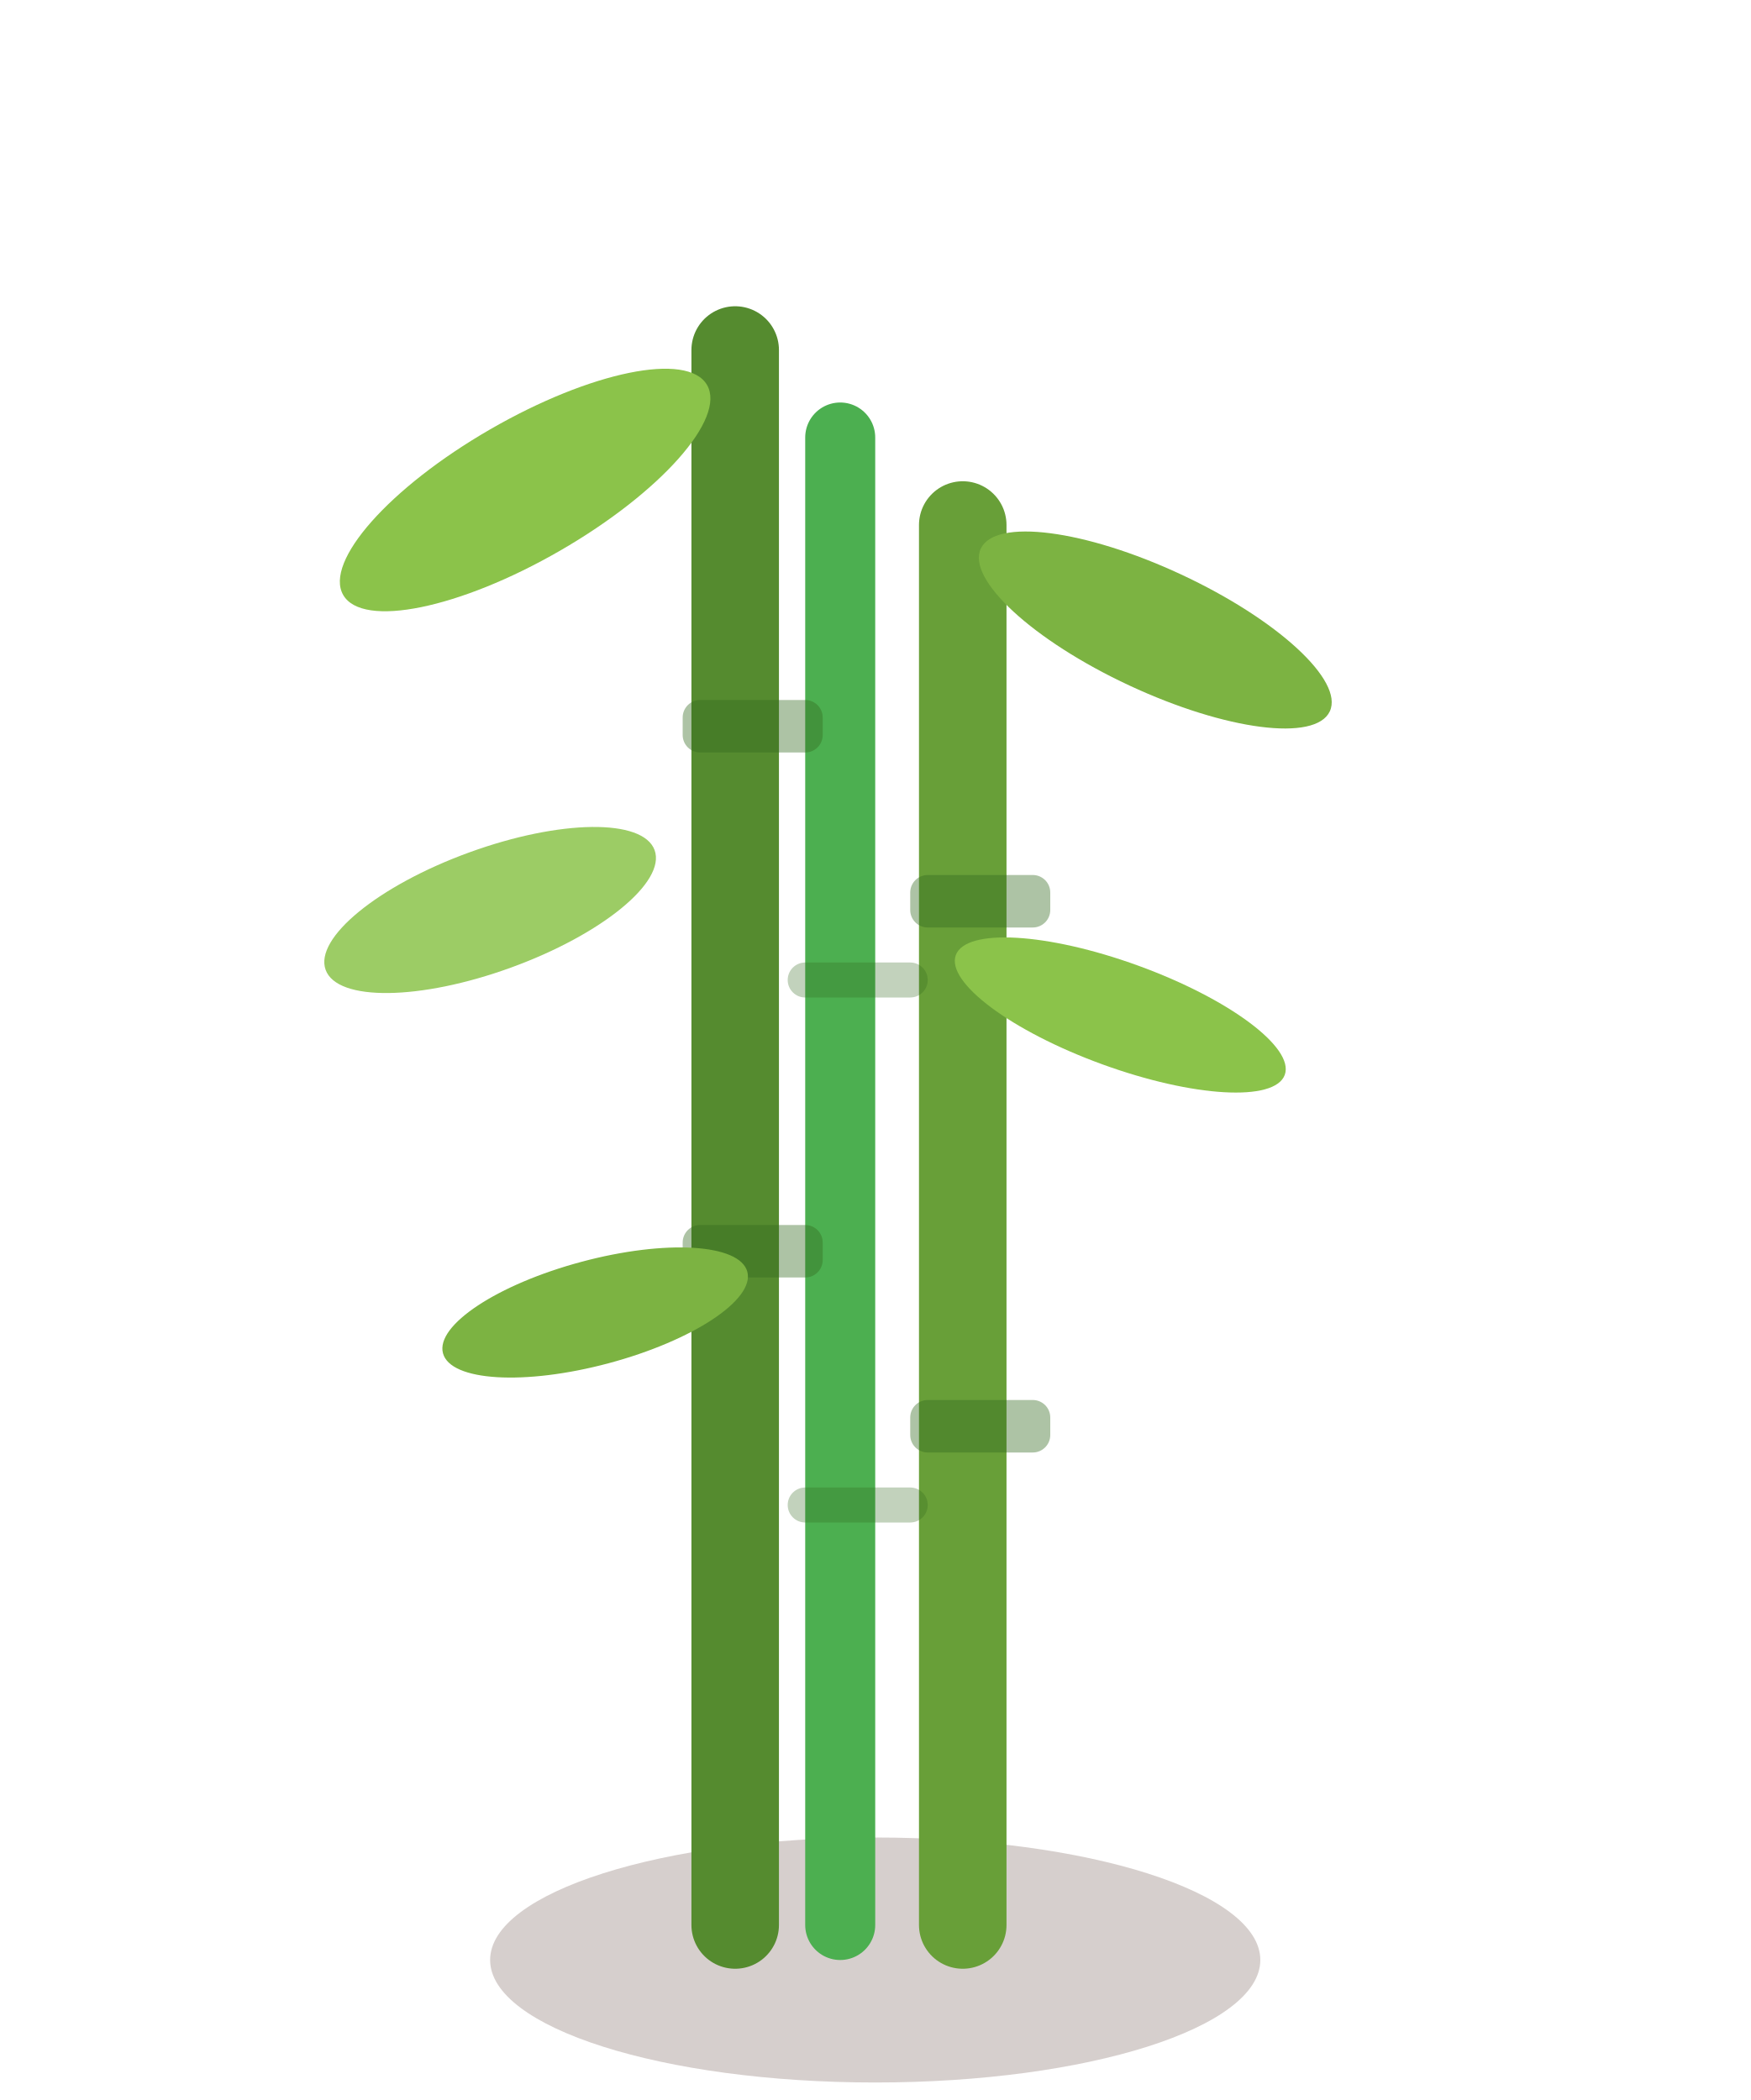
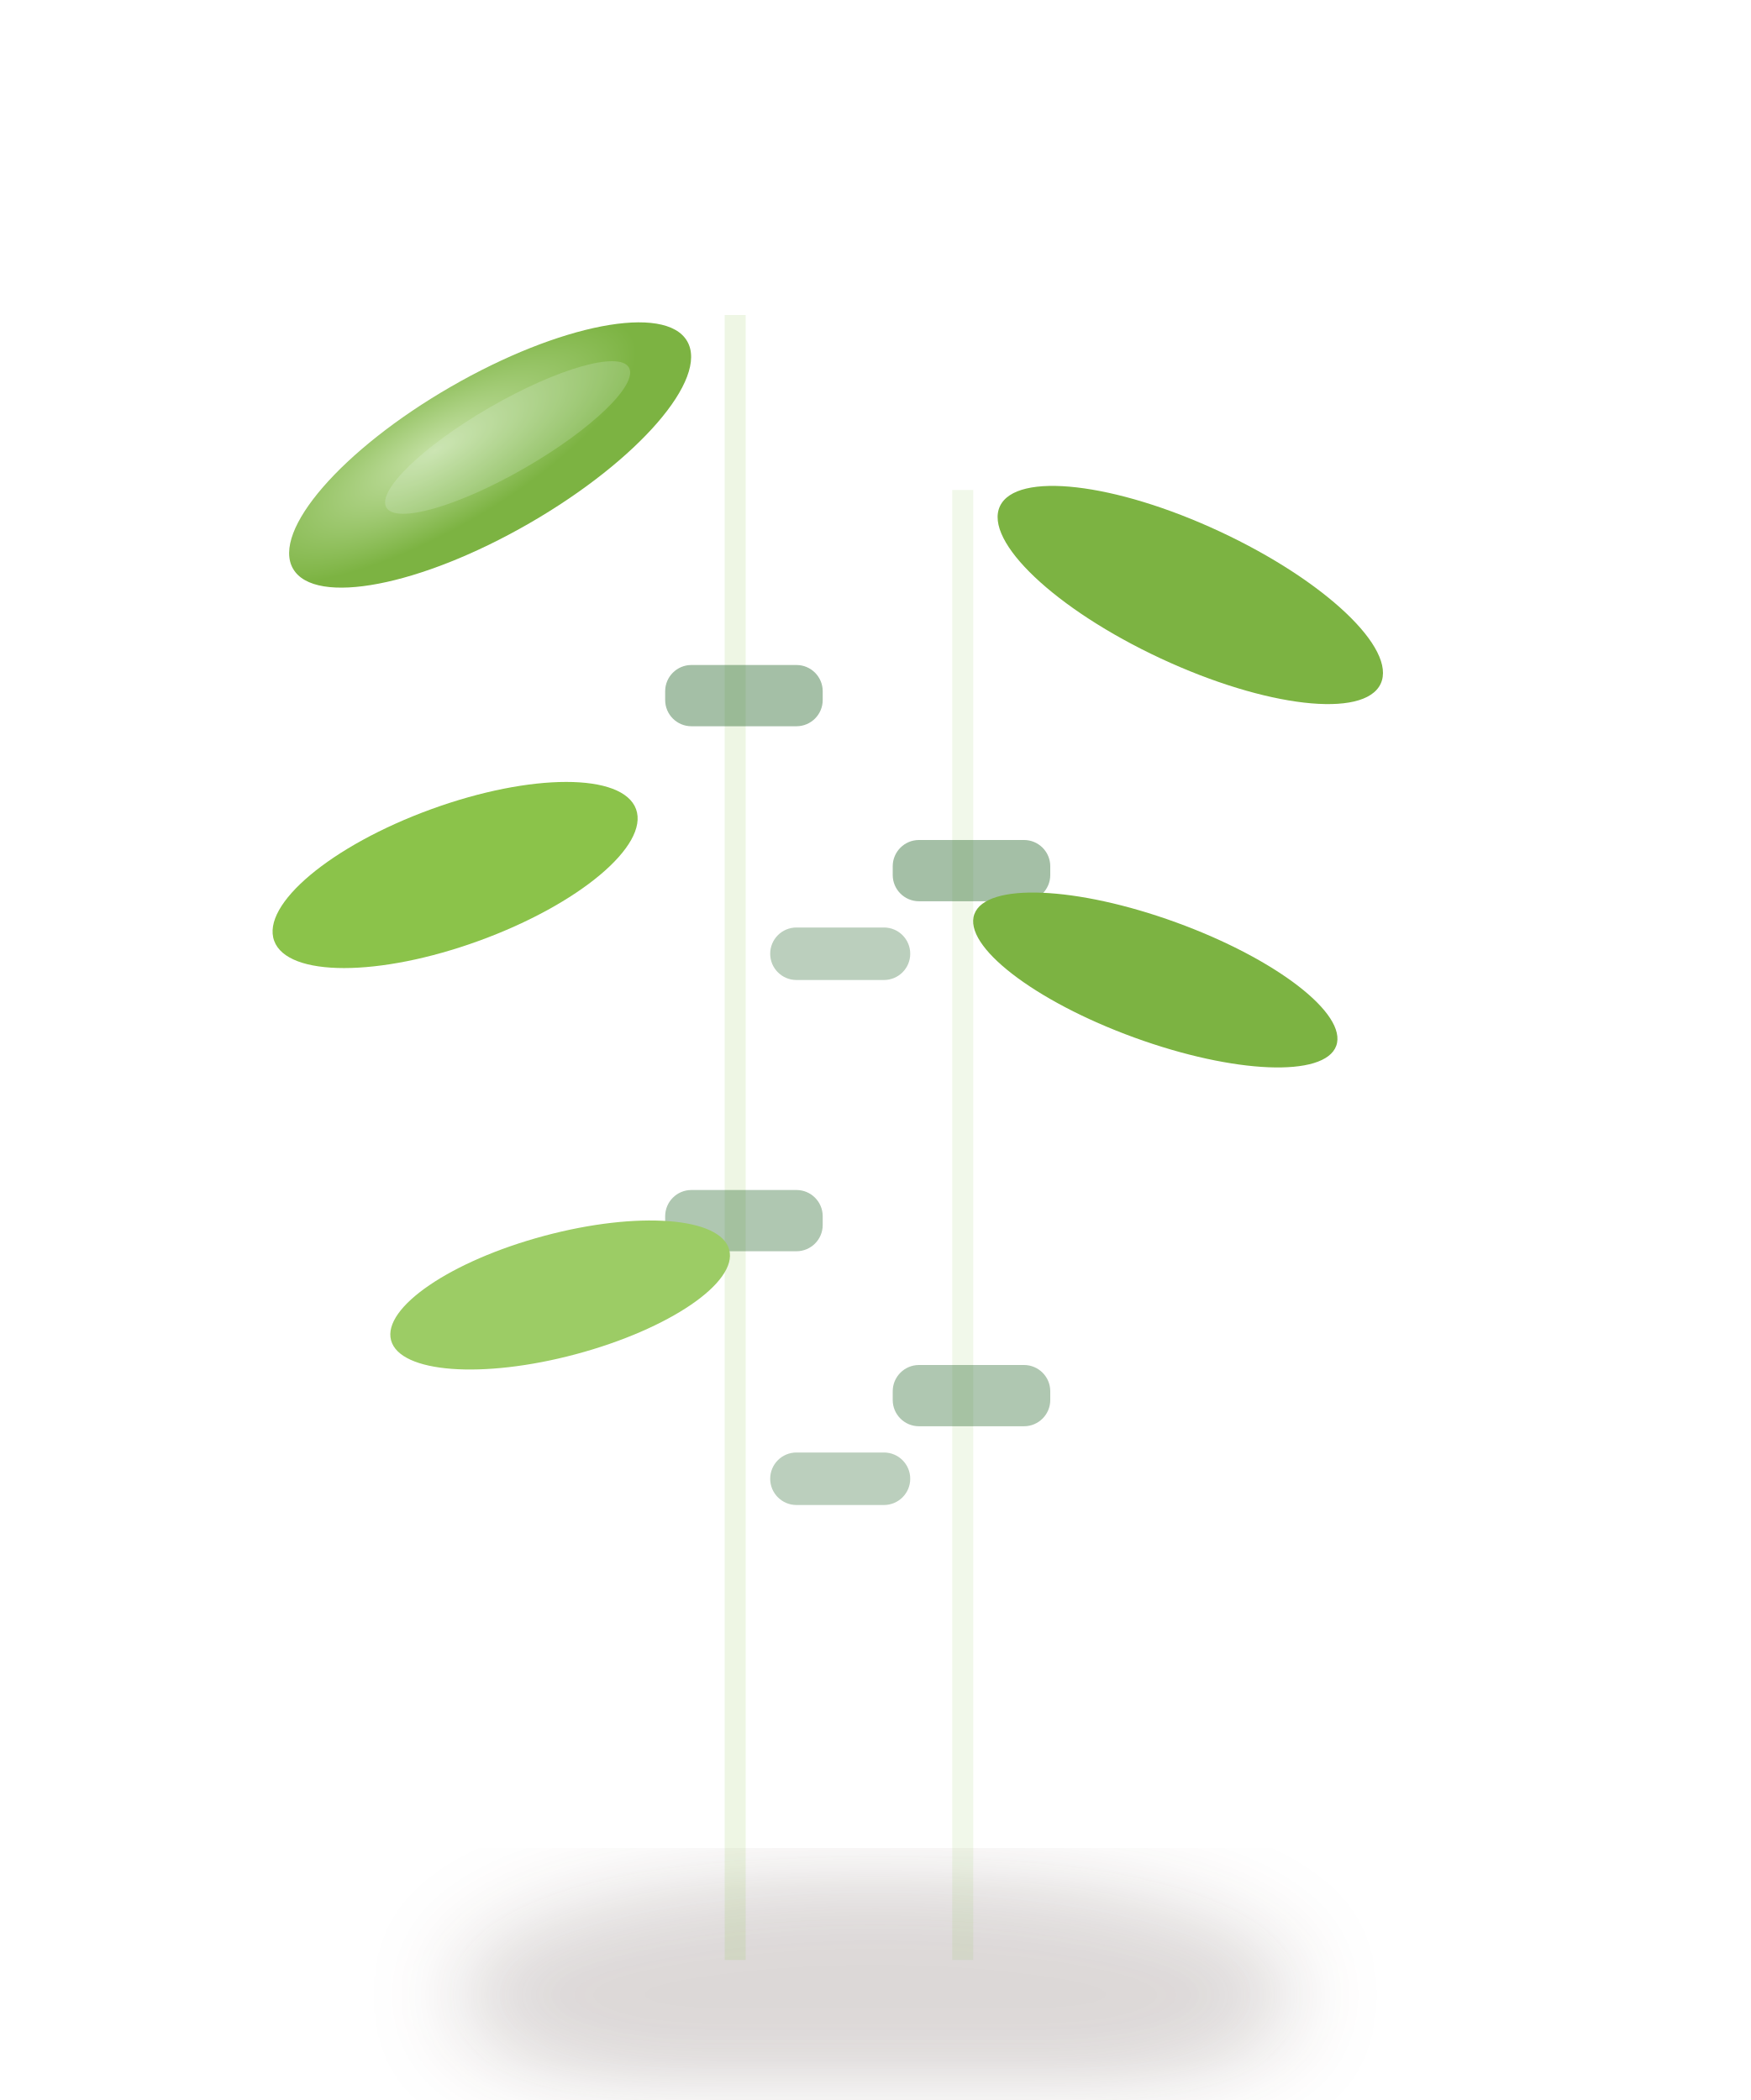
<svg xmlns="http://www.w3.org/2000/svg" viewBox="0 0 100 120">
-   <ellipse cx="50" cy="112" rx="22" ry="7" fill="#5D4037" opacity="0.25" />
-   <path d="M42 110 Q42 70 42 20" stroke="#558B2F" stroke-width="5" fill="none" stroke-linecap="round" />
-   <path d="M55 110 Q55 75 55 30" stroke="#689F38" stroke-width="5" fill="none" stroke-linecap="round" />
-   <path d="M48 110 Q48 72 48 25" stroke="#4CAF50" stroke-width="4" fill="none" stroke-linecap="round" />
-   <rect x="39" y="40" width="8" height="3" rx="1" fill="#33691E" opacity="0.4" />
-   <rect x="39" y="70" width="8" height="3" rx="1" fill="#33691E" opacity="0.4" />
-   <rect x="52" y="50" width="8" height="3" rx="1" fill="#33691E" opacity="0.4" />
-   <rect x="52" y="80" width="8" height="3" rx="1" fill="#33691E" opacity="0.4" />
-   <rect x="45" y="55" width="8" height="2" rx="1" fill="#33691E" opacity="0.3" />
-   <rect x="45" y="85" width="8" height="2" rx="1" fill="#33691E" opacity="0.3" />
-   <ellipse cx="30" cy="28" rx="12" ry="4" fill="#8BC34A" transform="rotate(-30 30 28)" />
-   <ellipse cx="66" cy="36" rx="11" ry="3.5" fill="#7CB342" transform="rotate(25 66 36)" />
-   <ellipse cx="28" cy="52" rx="10" ry="3.5" fill="#9CCC65" transform="rotate(-20 28 52)" />
-   <ellipse cx="64" cy="58" rx="10" ry="3" fill="#8BC34A" transform="rotate(20 64 58)" />
-   <ellipse cx="34" cy="75" rx="9" ry="3" fill="#7CB342" transform="rotate(-15 34 75)" />
+   <defs>
+     <linearGradient id="b1" x1="0" y1="0" x2="1" y2="0">
+       <stop offset="0%" stop-color="#33691E" />
+       <stop offset="50%" stop-color="#558B2F" />
+       <stop offset="100%" stop-color="#33691E" />
+     </linearGradient>
+     <linearGradient id="b2" x1="0" y1="0" x2="1" y2="0">
+       <stop offset="0%" stop-color="#388E3C" />
+       <stop offset="50%" stop-color="#689F38" />
+       <stop offset="100%" stop-color="#388E3C" />
+     </linearGradient>
+     <linearGradient id="b3" x1="0" y1="0" x2="1" y2="0">
+       <stop offset="0%" stop-color="#2E7D32" />
+       <stop offset="50%" stop-color="#4CAF50" />
+       <stop offset="100%" stop-color="#2E7D32" />
+     </linearGradient>
+     <radialGradient id="lfG" cx="40%" cy="30%">
+       <stop offset="0%" stop-color="#C5E1A5" />
+       <stop offset="100%" stop-color="#7CB342" />
+     </radialGradient>
+     <filter id="sh">
+       <feGaussianBlur stdDeviation="2.5" />
+     </filter>
+   </defs>
+   <ellipse cx="50" cy="114" rx="24" ry="7" fill="#3E2723" opacity="0.18" filter="url(#sh)" />
+   <path d="M42 112 Q42 70 42 18" stroke="url(#b1)" stroke-width="6" fill="none" stroke-linecap="round" />
+   <path d="M55 112 Q55 75 55 28" stroke="url(#b2)" stroke-width="6" fill="none" stroke-linecap="round" />
+   <path d="M48 112 Q48 72 48 23" stroke="url(#b3)" stroke-width="5" fill="none" stroke-linecap="round" />
+   <path d="M42 112 Q42 70 42 18" stroke="#8BC34A" stroke-width="1.2" fill="none" opacity="0.15" />
+   <path d="M55 112 Q55 75 55 28" stroke="#8BC34A" stroke-width="1.2" fill="none" opacity="0.12" />
+   <rect x="38" y="38" width="9" height="3.5" rx="1.5" fill="#1B5E20" opacity="0.4" />
+   <rect x="38" y="68" width="9" height="3.5" rx="1.5" fill="#1B5E20" opacity="0.35" />
+   <rect x="51" y="48" width="9" height="3.5" rx="1.5" fill="#1B5E20" opacity="0.4" />
+   <rect x="51" y="78" width="9" height="3.5" rx="1.5" fill="#1B5E20" opacity="0.35" />
+   <rect x="44" y="53" width="8" height="3" rx="1.5" fill="#1B5E20" opacity="0.3" />
+   <rect x="44" y="83" width="8" height="3" rx="1.5" fill="#1B5E20" opacity="0.3" />
+   <ellipse cx="28" cy="26" rx="13" ry="4.5" fill="url(#lfG)" transform="rotate(-30 28 26)" />
+   <ellipse cx="29" cy="25" rx="8" ry="2" fill="#E8F5E9" opacity="0.2" transform="rotate(-30 29 25)" />
+   <ellipse cx="68" cy="34" rx="12" ry="4" fill="#7CB342" transform="rotate(25 68 34)" />
+   <ellipse cx="26" cy="50" rx="11" ry="4" fill="#8BC34A" transform="rotate(-20 26 50)" />
+   <ellipse cx="66" cy="56" rx="11" ry="3.5" fill="#7CB342" transform="rotate(20 66 56)" />
+   <ellipse cx="32" cy="74" rx="10" ry="3.5" fill="#9CCC65" transform="rotate(-15 32 74)" />
</svg>
